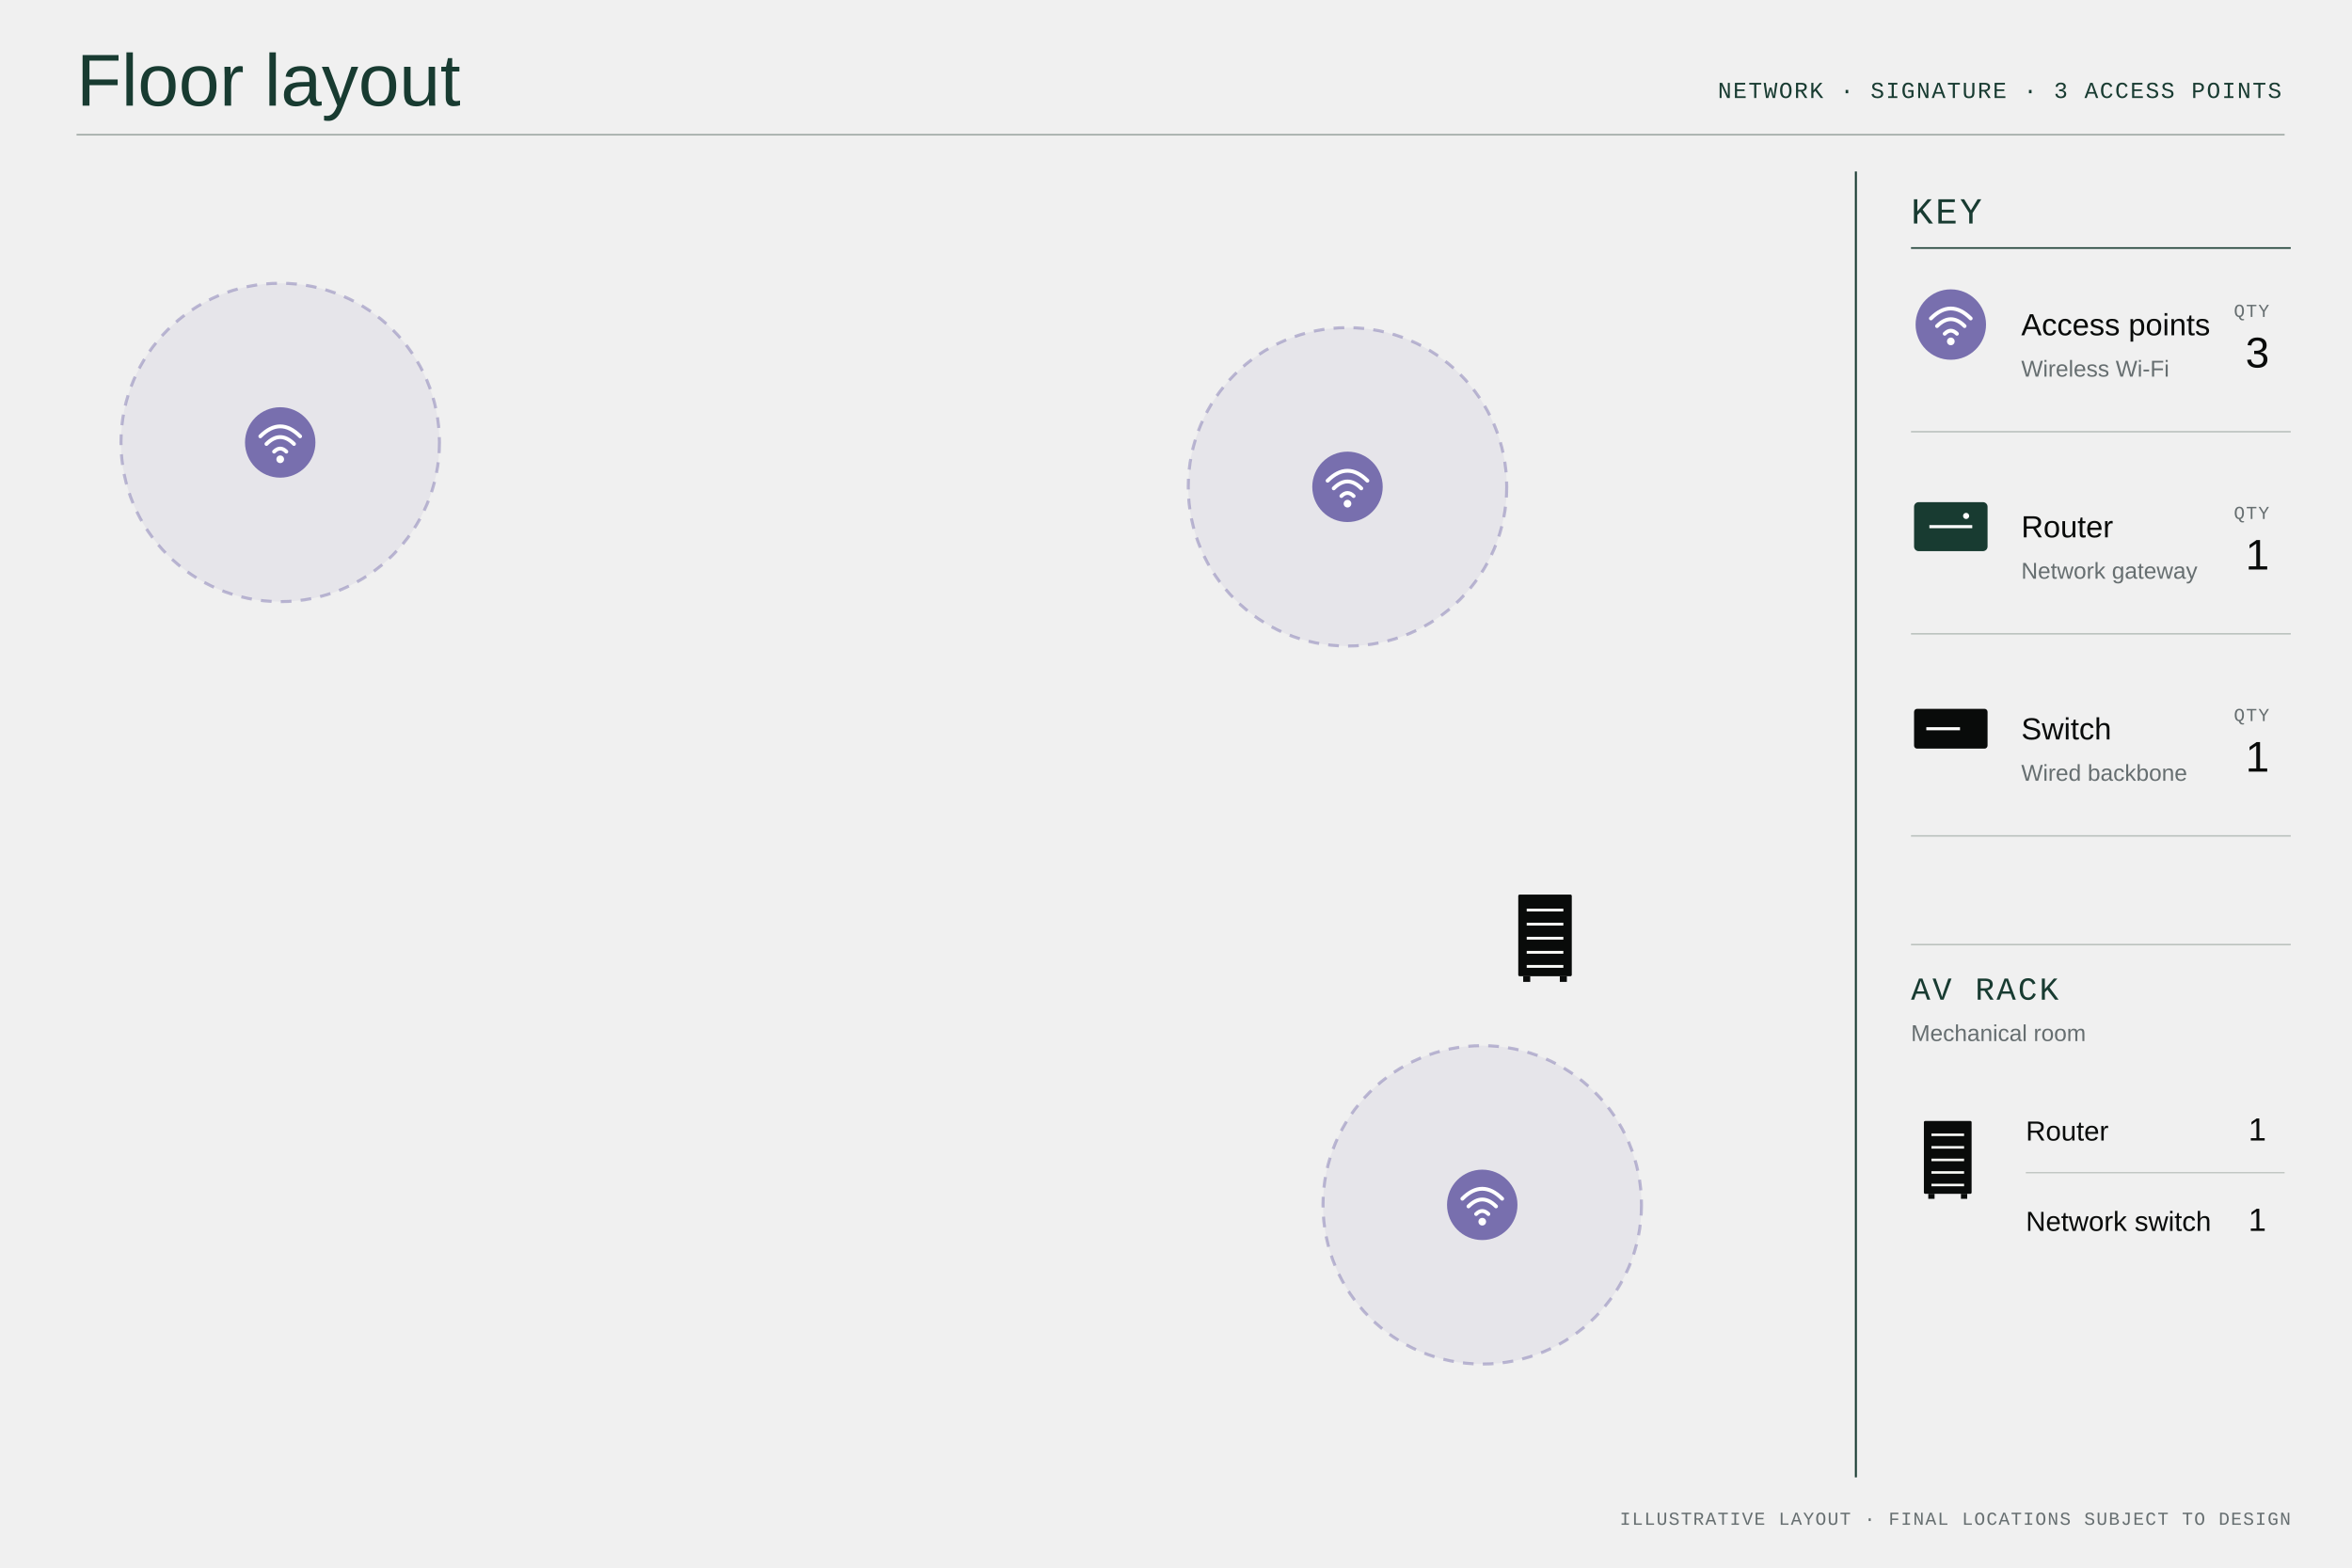
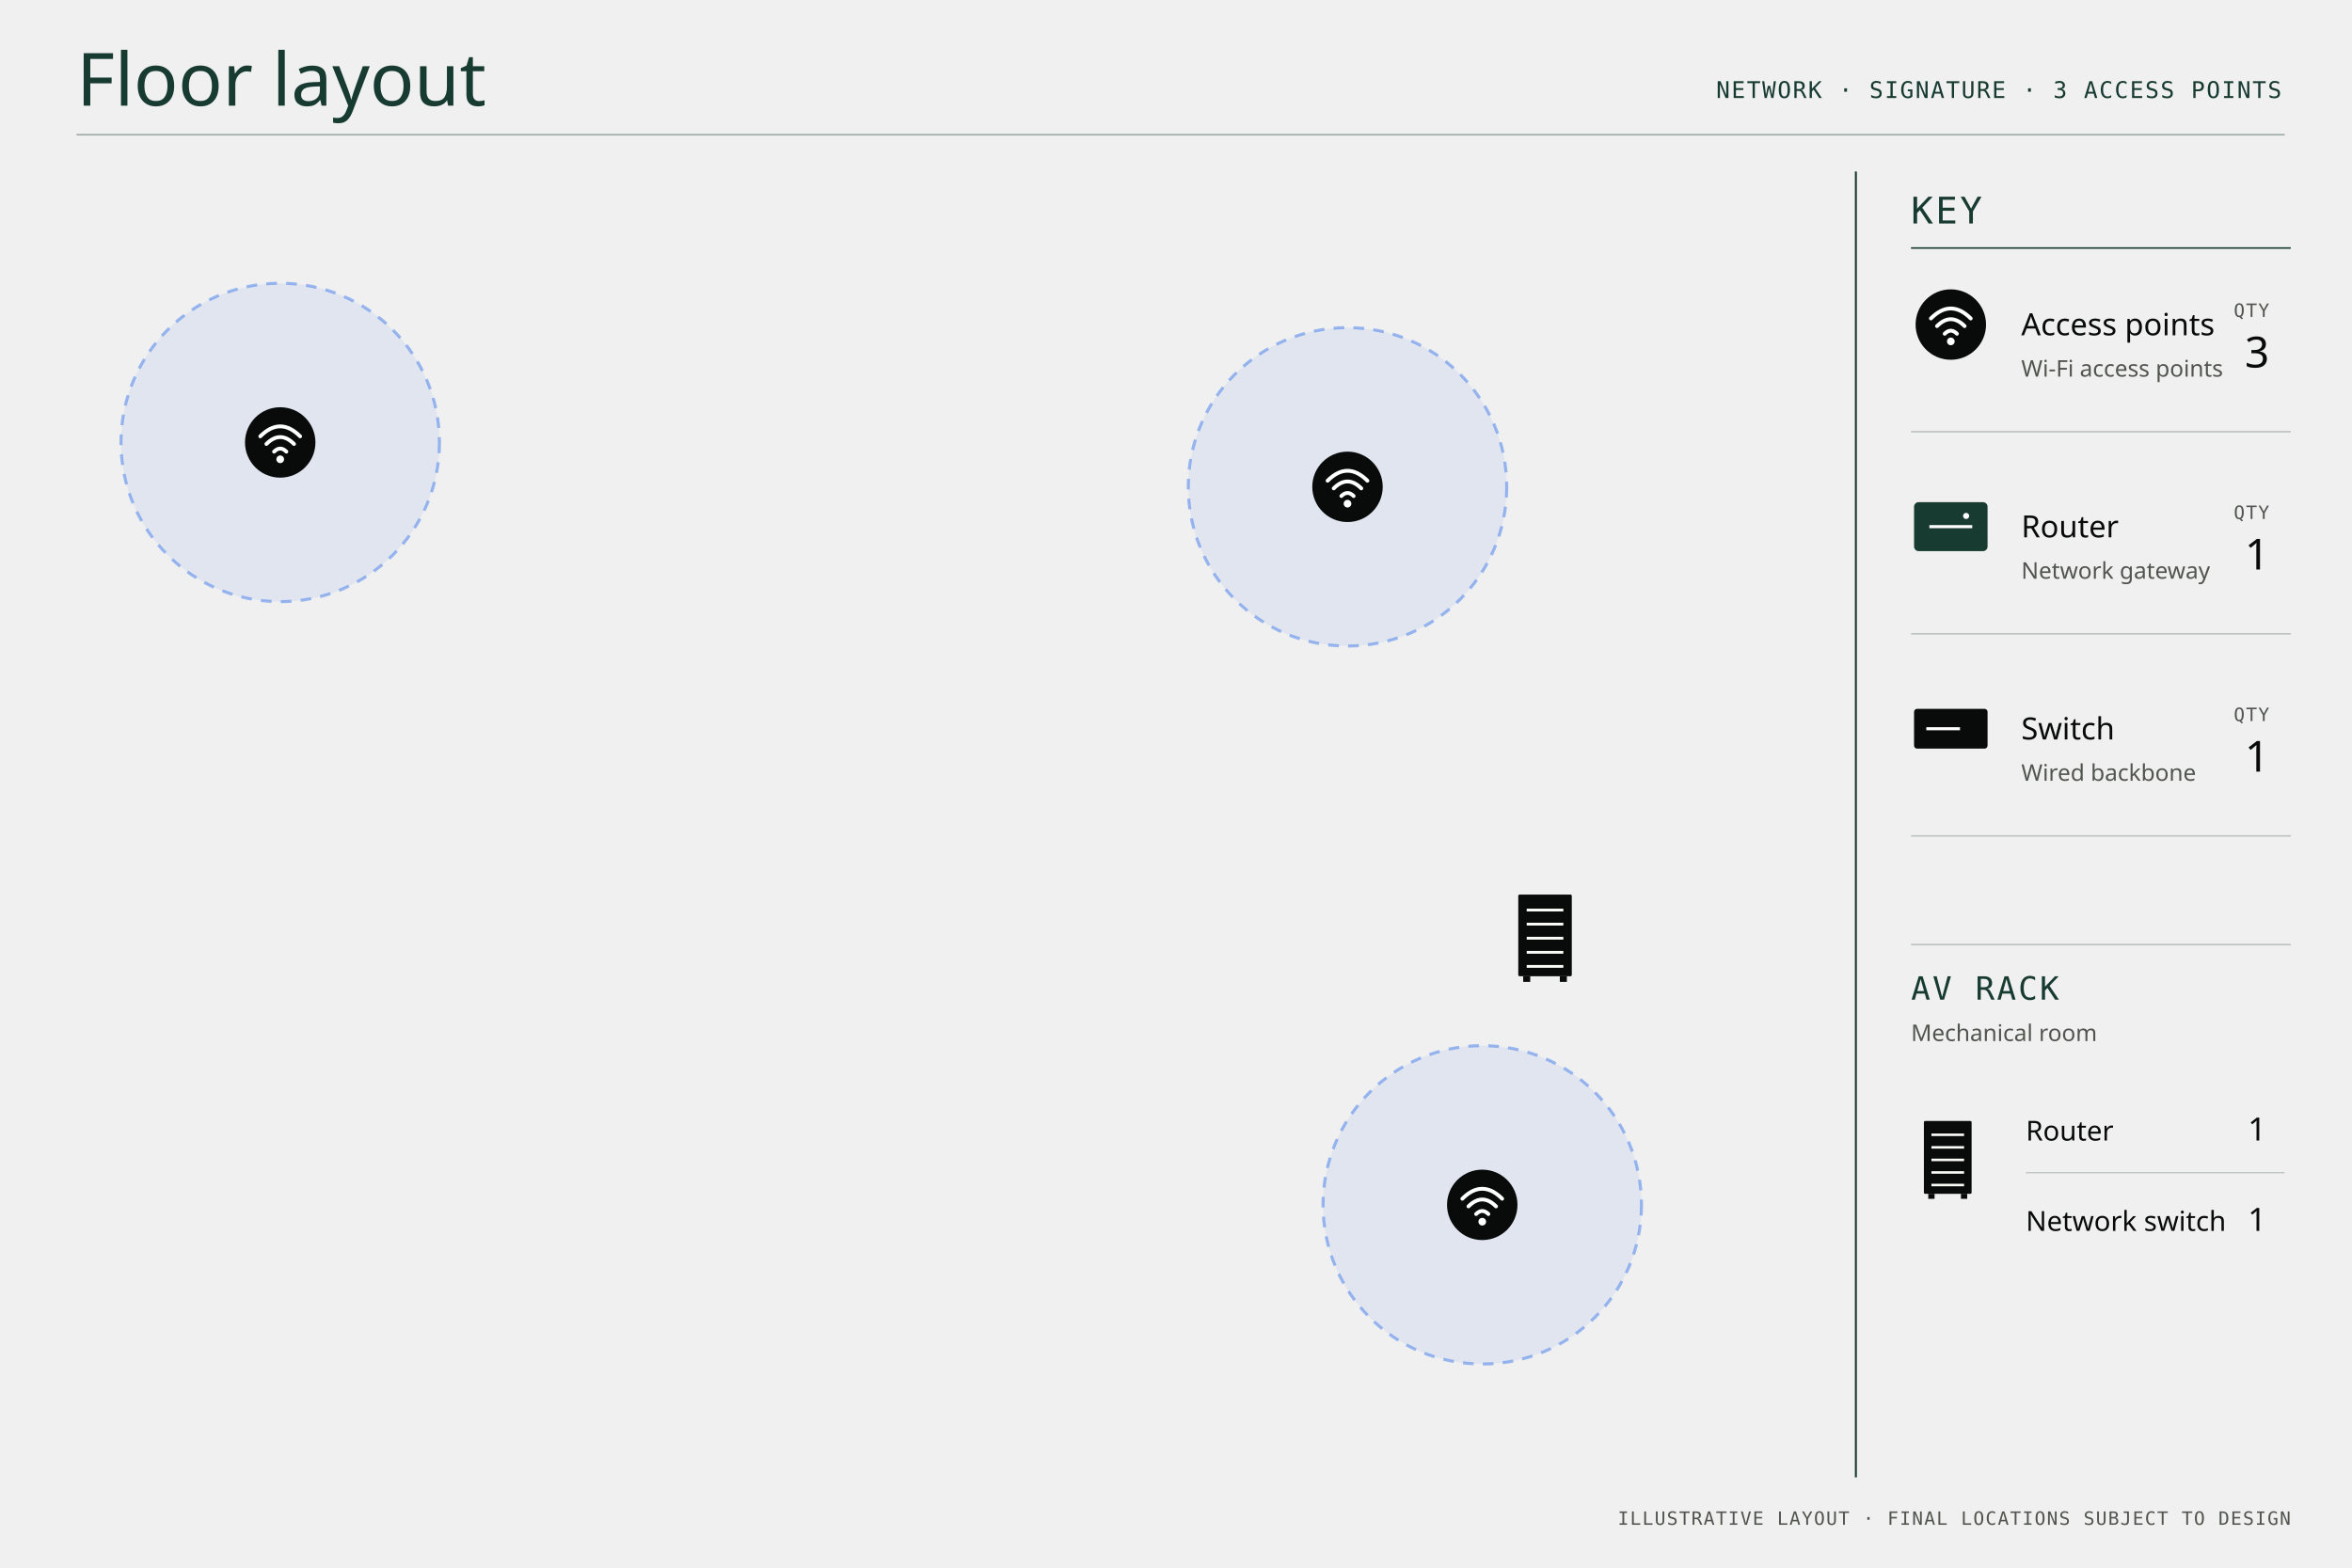
<svg xmlns="http://www.w3.org/2000/svg" viewBox="0 0 1536 1024" width="1536" height="1024" role="img" aria-label="Network Signature floor layout and equipment key">
-   <text x="50" y="69" fill="#183B31" font-family="Arial,Helvetica,sans-serif" font-size="48">Floor layout</text>
-   <text x="1490" y="64" fill="#183B31" font-family="IBM Plex Mono,Courier New,monospace" font-size="15" letter-spacing=".065em" text-anchor="end">NETWORK · SIGNATURE · 3 ACCESS POINTS</text>
+   <text x="50" y="69" fill="#183B31" font-family="Schibsted Grotesk,sans-serif" font-size="48">Floor layout</text>
+   <text x="1490" y="64" fill="#183B31" font-family="IBM Plex Mono,monospace" font-size="15" letter-spacing=".065em" text-anchor="end">NETWORK · SIGNATURE · 3 ACCESS POINTS</text>
  <line x1="50" y1="88" x2="1492" y2="88" stroke="#9DA7A3" stroke-width="1" />
-   <circle cx="880" cy="318" r="104" fill="#786FAE" fill-opacity=".08" stroke="#786FAE" stroke-opacity=".45" stroke-width="2" stroke-dasharray="7 6" />
+   <circle cx="880" cy="318" r="104" fill="#2F6FEB" fill-opacity=".08" stroke="#2F6FEB" stroke-opacity=".45" stroke-width="2" stroke-dasharray="7 6" />
  <g transform="translate(880,318)">
-     <circle r="23" fill="#786FAE" />
+     <circle r="23" fill="#090B0A" />
    <path d="M-13 -4q13 -13 26 0M-9 1q9 -9 18 0M-4 6q4 -4 8 0" fill="none" stroke="white" stroke-width="2.5" stroke-linecap="round" />
    <circle cy="11" r="2.5" fill="white" />
  </g>
-   <circle cx="183" cy="289" r="104" fill="#786FAE" fill-opacity=".08" stroke="#786FAE" stroke-opacity=".45" stroke-width="2" stroke-dasharray="7 6" />
+   <circle cx="183" cy="289" r="104" fill="#2F6FEB" fill-opacity=".08" stroke="#2F6FEB" stroke-opacity=".45" stroke-width="2" stroke-dasharray="7 6" />
  <g transform="translate(183,289)">
-     <circle r="23" fill="#786FAE" />
+     <circle r="23" fill="#090B0A" />
    <path d="M-13 -4q13 -13 26 0M-9 1q9 -9 18 0M-4 6q4 -4 8 0" fill="none" stroke="white" stroke-width="2.5" stroke-linecap="round" />
    <circle cy="11" r="2.5" fill="white" />
  </g>
-   <circle cx="968" cy="787" r="104" fill="#786FAE" fill-opacity=".08" stroke="#786FAE" stroke-opacity=".45" stroke-width="2" stroke-dasharray="7 6" />
+   <circle cx="968" cy="787" r="104" fill="#2F6FEB" fill-opacity=".08" stroke="#2F6FEB" stroke-opacity=".45" stroke-width="2" stroke-dasharray="7 6" />
  <g transform="translate(968,787)">
-     <circle r="23" fill="#786FAE" />
+     <circle r="23" fill="#090B0A" />
    <path d="M-13 -4q13 -13 26 0M-9 1q9 -9 18 0M-4 6q4 -4 8 0" fill="none" stroke="white" stroke-width="2.5" stroke-linecap="round" />
    <circle cy="11" r="2.5" fill="white" />
  </g>
  <g transform="translate(1009,611) scale(0.92)">
    <rect x="-19" y="-29" width="38" height="58" rx="1" fill="#090B0A" />
    <path d="M-13 -18h26M-13 -8h26M-13 2h26M-13 12h26M-13 22h26" stroke="#FAFBF7" stroke-width="2" />
    <path d="M-13 29v4m26 -4v4" stroke="#090B0A" stroke-width="5" />
  </g>
  <line x1="1212" y1="112" x2="1212" y2="965" stroke="#183B31" stroke-width="1.3" />
-   <text x="1248" y="146" fill="#183B31" font-family="IBM Plex Mono,Courier New,monospace" font-size="24" letter-spacing=".065em">KEY</text>
+   <text x="1248" y="146" fill="#183B31" font-family="IBM Plex Mono,monospace" font-size="24" letter-spacing=".065em">KEY</text>
  <line x1="1248" y1="162" x2="1496" y2="162" stroke="#183B31" stroke-width="1" />
  <g>
    <g transform="translate(1274,212)">
-       <circle r="23" fill="#786FAE" />
+       <circle r="23" fill="#090B0A" />
      <path d="M-13 -4q13 -13 26 0M-9 1q9 -9 18 0M-4 6q4 -4 8 0" fill="none" stroke="white" stroke-width="2.5" stroke-linecap="round" />
      <circle cy="11" r="2.5" fill="white" />
    </g>
-     <text x="1320" y="219" fill="#090B0A" font-family="Arial,Helvetica,sans-serif" font-size="20">Access points</text>
-     <text x="1320" y="246" fill="#666E70" font-family="Arial,Helvetica,sans-serif" font-size="15">Wireless Wi-Fi</text>
-     <text x="1482" y="207" fill="#666E70" font-family="IBM Plex Mono,Courier New,monospace" font-size="12" letter-spacing=".065em" text-anchor="end">QTY</text>
-     <text x="1482" y="240" fill="#090B0A" font-family="Arial,Helvetica,sans-serif" font-size="28" text-anchor="end">3</text>
+     <text x="1320" y="219" fill="#090B0A" font-family="Instrument Sans,sans-serif" font-size="20">Access points</text>
+     <text x="1320" y="246" fill="#51544F" font-family="Instrument Sans,sans-serif" font-size="15">Wi-Fi access points</text>
+     <text x="1482" y="207" fill="#51544F" font-family="IBM Plex Mono,monospace" font-size="12" letter-spacing=".065em" text-anchor="end">QTY</text>
+     <text x="1482" y="240" fill="#090B0A" font-family="Instrument Sans,sans-serif" font-size="28" text-anchor="end">3</text>
    <line x1="1248" y1="282" x2="1496" y2="282" stroke="#BBC2BE" stroke-width="1" />
  </g>
  <g>
    <g transform="translate(1274,344)">
      <rect x="-24" y="-16" width="48" height="32" rx="3" fill="#183B31" />
      <path d="M-14 0h28" stroke="white" stroke-width="2" />
      <circle cx="10" cy="-7" r="2" fill="white" />
    </g>
-     <text x="1320" y="351" fill="#090B0A" font-family="Arial,Helvetica,sans-serif" font-size="20">Router</text>
-     <text x="1320" y="378" fill="#666E70" font-family="Arial,Helvetica,sans-serif" font-size="15">Network gateway</text>
-     <text x="1482" y="339" fill="#666E70" font-family="IBM Plex Mono,Courier New,monospace" font-size="12" letter-spacing=".065em" text-anchor="end">QTY</text>
-     <text x="1482" y="372" fill="#090B0A" font-family="Arial,Helvetica,sans-serif" font-size="28" text-anchor="end">1</text>
+     <text x="1320" y="351" fill="#090B0A" font-family="Instrument Sans,sans-serif" font-size="20">Router</text>
+     <text x="1320" y="378" fill="#51544F" font-family="Instrument Sans,sans-serif" font-size="15">Network gateway</text>
+     <text x="1482" y="339" fill="#51544F" font-family="IBM Plex Mono,monospace" font-size="12" letter-spacing=".065em" text-anchor="end">QTY</text>
+     <text x="1482" y="372" fill="#090B0A" font-family="Instrument Sans,sans-serif" font-size="28" text-anchor="end">1</text>
    <line x1="1248" y1="414" x2="1496" y2="414" stroke="#BBC2BE" stroke-width="1" />
  </g>
  <g>
    <g transform="translate(1274,476)">
      <rect x="-24" y="-13" width="48" height="26" rx="2" fill="#090B0A" />
      <path d="M-16 0h22" stroke="white" stroke-width="2" />
    </g>
-     <text x="1320" y="483" fill="#090B0A" font-family="Arial,Helvetica,sans-serif" font-size="20">Switch</text>
-     <text x="1320" y="510" fill="#666E70" font-family="Arial,Helvetica,sans-serif" font-size="15">Wired backbone</text>
-     <text x="1482" y="471" fill="#666E70" font-family="IBM Plex Mono,Courier New,monospace" font-size="12" letter-spacing=".065em" text-anchor="end">QTY</text>
-     <text x="1482" y="504" fill="#090B0A" font-family="Arial,Helvetica,sans-serif" font-size="28" text-anchor="end">1</text>
+     <text x="1320" y="483" fill="#090B0A" font-family="Instrument Sans,sans-serif" font-size="20">Switch</text>
+     <text x="1320" y="510" fill="#51544F" font-family="Instrument Sans,sans-serif" font-size="15">Wired backbone</text>
+     <text x="1482" y="471" fill="#51544F" font-family="IBM Plex Mono,monospace" font-size="12" letter-spacing=".065em" text-anchor="end">QTY</text>
+     <text x="1482" y="504" fill="#090B0A" font-family="Instrument Sans,sans-serif" font-size="28" text-anchor="end">1</text>
    <line x1="1248" y1="546" x2="1496" y2="546" stroke="#BBC2BE" stroke-width="1" />
  </g>
  <line x1="1248" y1="617" x2="1496" y2="617" stroke="#BBC2BE" stroke-width="1" />
-   <text x="1248" y="653" fill="#183B31" font-family="IBM Plex Mono,Courier New,monospace" font-size="21" letter-spacing=".065em">AV RACK</text>
-   <text x="1248" y="680" fill="#666E70" font-family="Arial,Helvetica,sans-serif" font-size="15">Mechanical room</text>
+   <text x="1248" y="653" fill="#183B31" font-family="IBM Plex Mono,monospace" font-size="21" letter-spacing=".065em">AV RACK</text>
+   <text x="1248" y="680" fill="#51544F" font-family="Instrument Sans,sans-serif" font-size="15">Mechanical room</text>
  <g transform="translate(1272,756) scale(0.82)">
    <rect x="-19" y="-29" width="38" height="58" rx="1" fill="#090B0A" />
    <path d="M-13 -18h26M-13 -8h26M-13 2h26M-13 12h26M-13 22h26" stroke="#FAFBF7" stroke-width="2" />
    <path d="M-13 29v4m26 -4v4" stroke="#090B0A" stroke-width="5" />
  </g>
-   <text x="1323" y="745" fill="#090B0A" font-family="Arial,Helvetica,sans-serif" font-size="18">Router</text>
-   <text x="1480" y="745" fill="#090B0A" font-family="Arial,Helvetica,sans-serif" font-size="21" text-anchor="end">1</text>
+   <text x="1323" y="745" fill="#090B0A" font-family="Instrument Sans,sans-serif" font-size="18">Router</text>
+   <text x="1480" y="745" fill="#090B0A" font-family="Instrument Sans,sans-serif" font-size="21" text-anchor="end">1</text>
  <line x1="1323" y1="766" x2="1492" y2="766" stroke="#BCC2BE" stroke-width=".8" />
-   <text x="1323" y="804" fill="#090B0A" font-family="Arial,Helvetica,sans-serif" font-size="18">Network switch</text>
-   <text x="1480" y="804" fill="#090B0A" font-family="Arial,Helvetica,sans-serif" font-size="21" text-anchor="end">1</text>
-   <text x="1496" y="996" fill="#666E70" font-family="IBM Plex Mono,Courier New,monospace" font-size="12" letter-spacing=".065em" text-anchor="end">ILLUSTRATIVE LAYOUT · FINAL LOCATIONS SUBJECT TO DESIGN</text>
+   <text x="1323" y="804" fill="#090B0A" font-family="Instrument Sans,sans-serif" font-size="18">Network switch</text>
+   <text x="1480" y="804" fill="#090B0A" font-family="Instrument Sans,sans-serif" font-size="21" text-anchor="end">1</text>
+   <text x="1496" y="996" fill="#51544F" font-family="IBM Plex Mono,monospace" font-size="12" letter-spacing=".065em" text-anchor="end">ILLUSTRATIVE LAYOUT · FINAL LOCATIONS SUBJECT TO DESIGN</text>
</svg>
